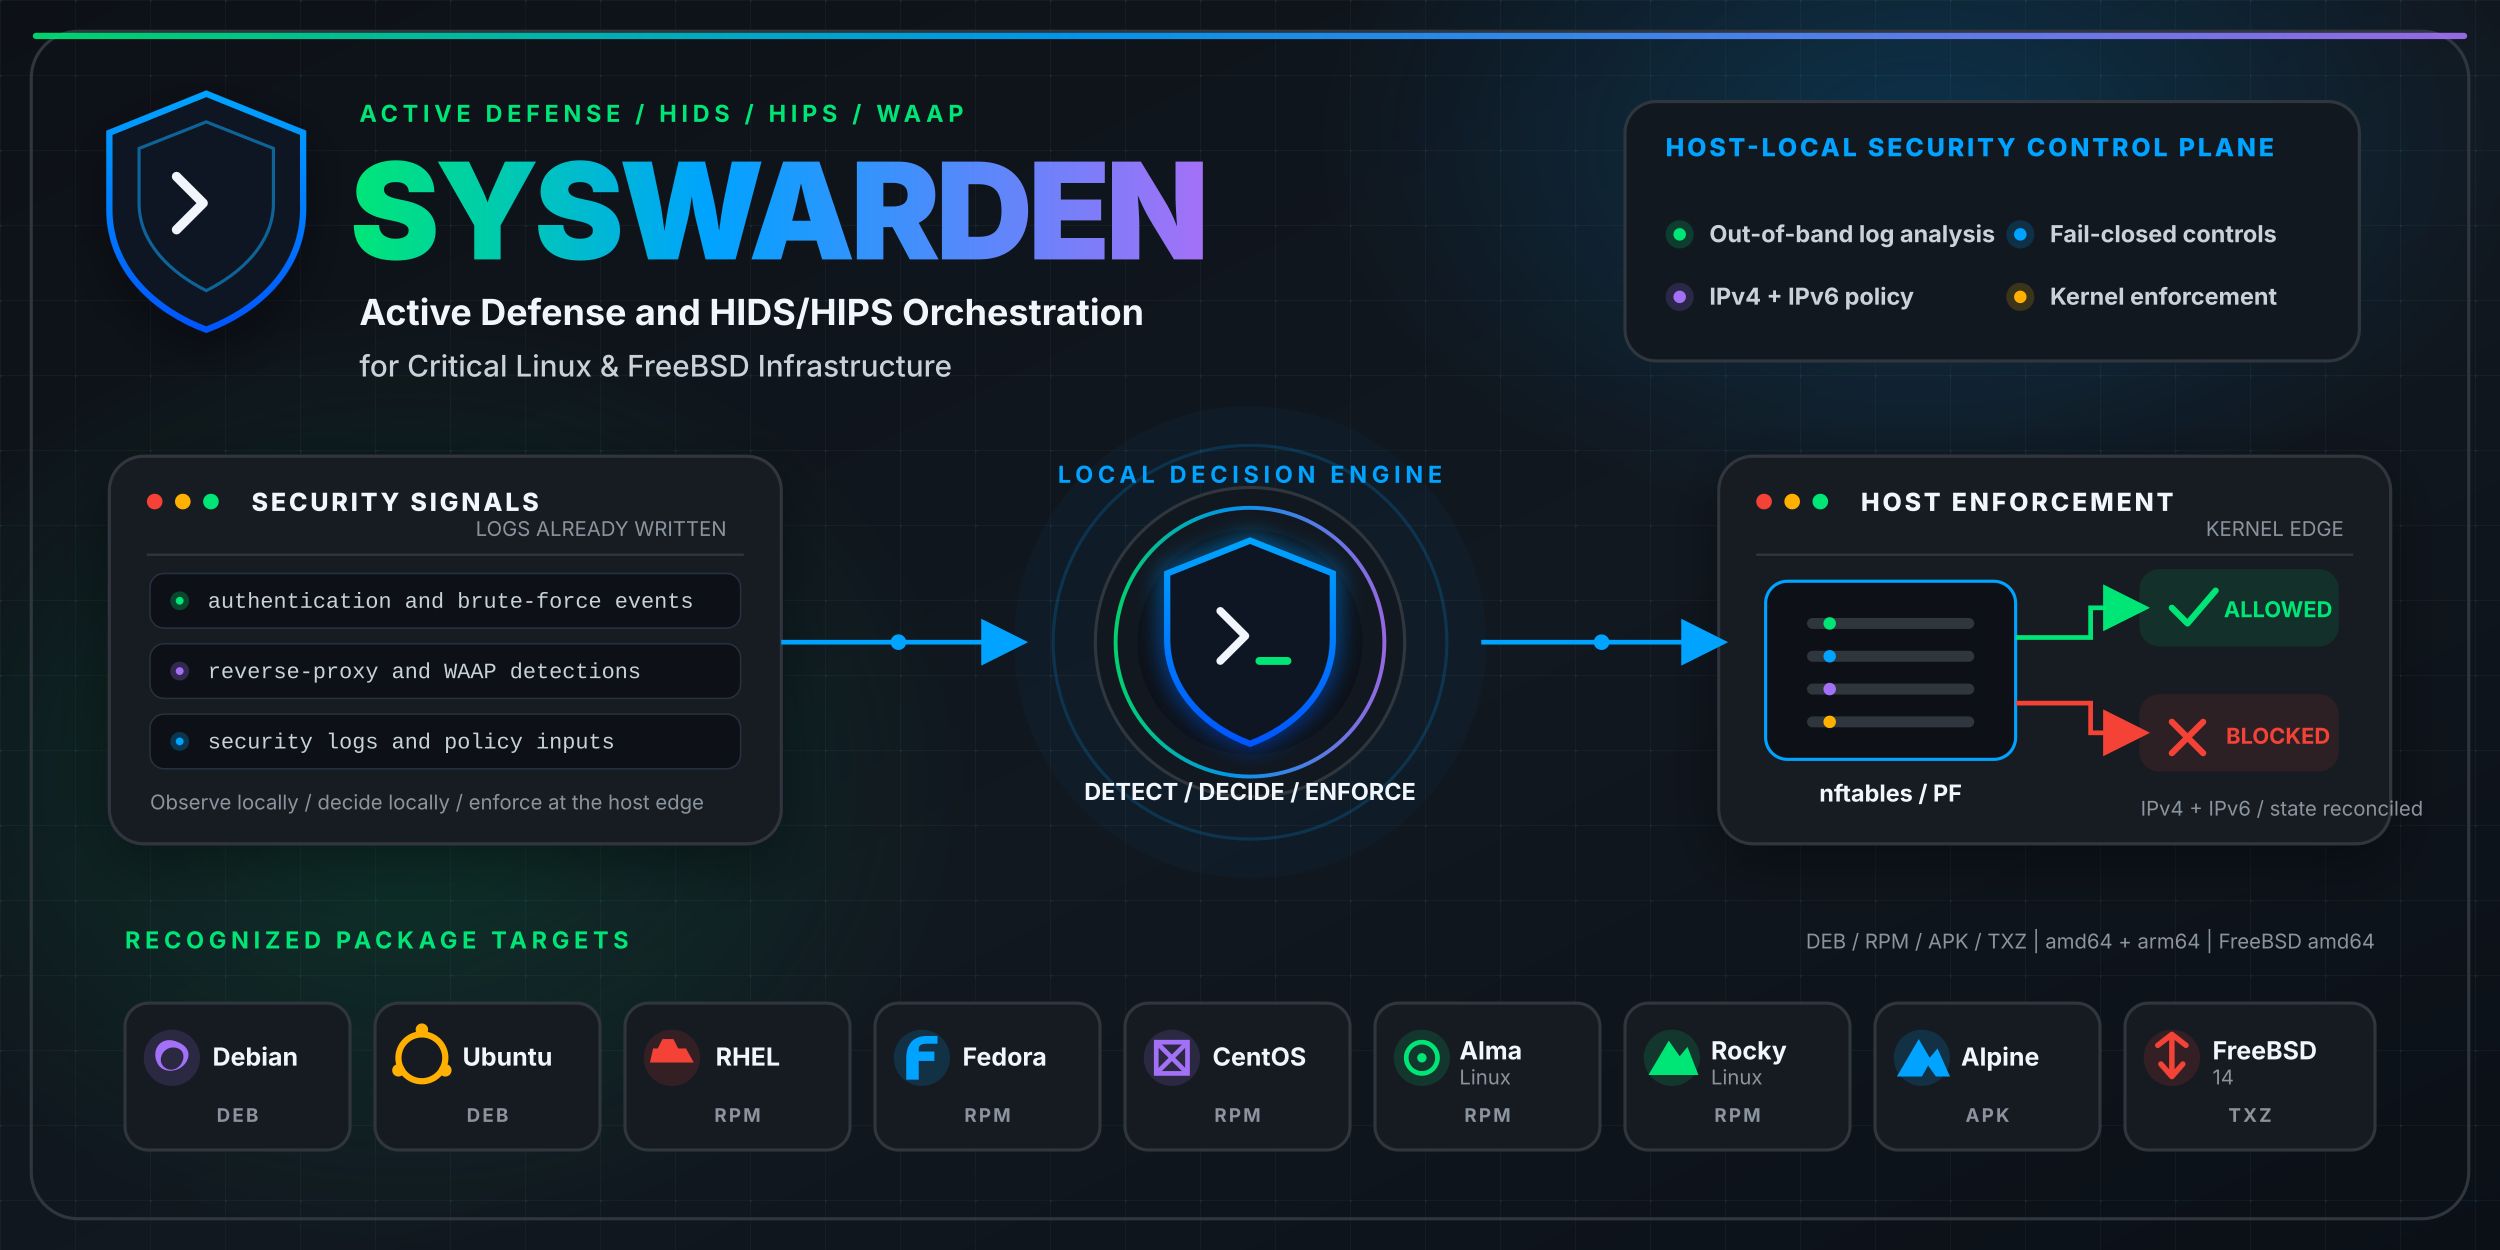
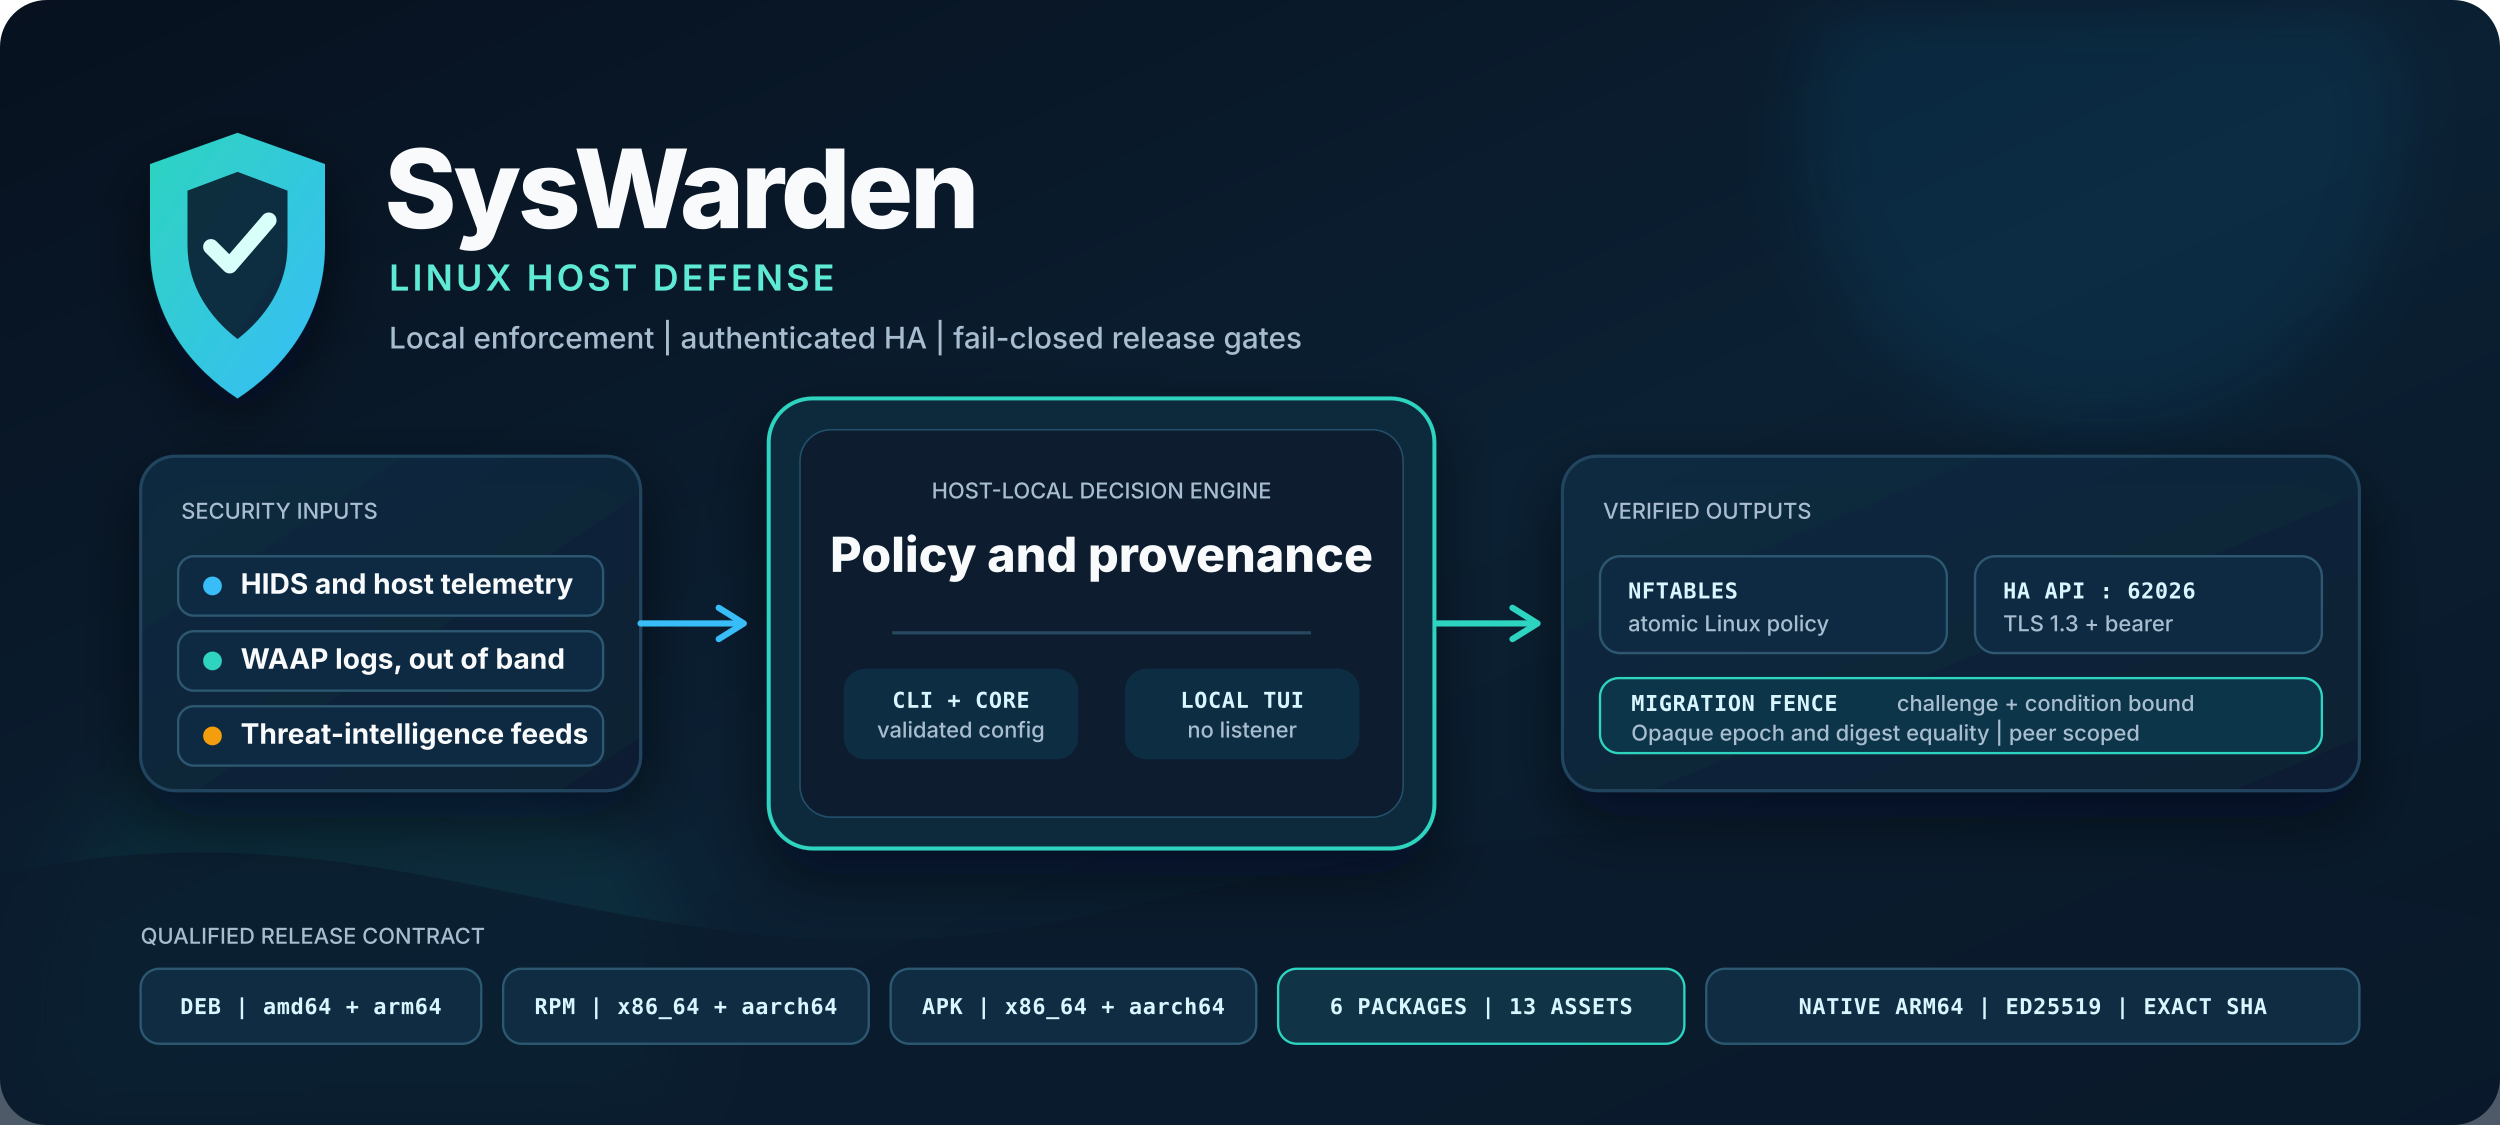
- <svg xmlns="http://www.w3.org/2000/svg" width="1600" height="800" viewBox="0 0 1600 800" role="img" aria-labelledby="title description">
+ <svg xmlns="http://www.w3.org/2000/svg" width="1600" height="720" viewBox="0 0 1600 720" role="img" aria-labelledby="title description">
  <defs>
    <linearGradient id="background" x1="0" y1="0" x2="1" y2="1">
-       <stop offset="0" stop-color="#0D1117" />
-       <stop offset="0.55" stop-color="#111820" />
-       <stop offset="1" stop-color="#0B1017" />
+       <stop offset="0" stop-color="#07111f" />
+       <stop offset="0.52" stop-color="#0b2033" />
+       <stop offset="1" stop-color="#081727" />
    </linearGradient>
-     <linearGradient id="brand-gradient" x1="0" y1="0" x2="1" y2="0">
-       <stop offset="0" stop-color="#00E676" />
-       <stop offset="0.42" stop-color="#00A3FF" />
-       <stop offset="1" stop-color="#A371F7" />
+     <linearGradient id="shield" x1="0" y1="0" x2="1" y2="1">
+       <stop offset="0" stop-color="#2dd4bf" />
+       <stop offset="1" stop-color="#38bdf8" />
    </linearGradient>
-     <linearGradient id="shield-gradient" x1="0" y1="0" x2="0" y2="1">
-       <stop offset="0" stop-color="#00A3FF" />
-       <stop offset="1" stop-color="#0055FF" />
+     <linearGradient id="panel" x1="0" y1="0" x2="1" y2="1">
+       <stop offset="0" stop-color="#112c42" stop-opacity="0.98" />
+       <stop offset="1" stop-color="#0c1e31" stop-opacity="0.98" />
    </linearGradient>
-     <linearGradient id="panel-line" x1="0" y1="0" x2="1" y2="0">
-       <stop offset="0" stop-color="#00E676" stop-opacity="0" />
-       <stop offset="0.5" stop-color="#00A3FF" stop-opacity="0.85" />
-       <stop offset="1" stop-color="#A371F7" stop-opacity="0" />
-     </linearGradient>
-     <radialGradient id="blue-aura">
-       <stop offset="0" stop-color="#00A3FF" stop-opacity="0.2" />
-       <stop offset="1" stop-color="#00A3FF" stop-opacity="0" />
-     </radialGradient>
-     <radialGradient id="green-aura">
-       <stop offset="0" stop-color="#00E676" stop-opacity="0.14" />
-       <stop offset="1" stop-color="#00E676" stop-opacity="0" />
-     </radialGradient>
-     <pattern id="grid" width="48" height="48" patternUnits="userSpaceOnUse">
-       <path d="M48 0H0V48" fill="none" stroke="#8B949E" stroke-width="1" opacity="0.075" />
-       <circle cx="0" cy="0" r="1.5" fill="#00A3FF" opacity="0.12" />
-     </pattern>
-     <filter id="shadow" x="-20%" y="-20%" width="140%" height="140%">
-       <feDropShadow dx="0" dy="12" stdDeviation="18" flood-color="#000000" flood-opacity="0.38" />
+     <filter id="shadow" x="-30%" y="-30%" width="160%" height="160%">
+       <feDropShadow dx="0" dy="16" stdDeviation="20" flood-color="#020617" flood-opacity="0.55" />
    </filter>
-     <filter id="blue-glow" x="-60%" y="-60%" width="220%" height="220%">
-       <feGaussianBlur stdDeviation="8" result="blur" />
-       <feMerge>
-         <feMergeNode in="blur" />
-         <feMergeNode in="SourceGraphic" />
-       </feMerge>
+     <filter id="glow" x="-80%" y="-80%" width="260%" height="260%">
+       <feGaussianBlur stdDeviation="22" />
    </filter>
-     <filter id="soft-glow" x="-40%" y="-40%" width="180%" height="180%">
-       <feGaussianBlur stdDeviation="18" />
-     </filter>
-     <marker id="arrow-cyan" markerWidth="10" markerHeight="10" refX="8" refY="5" orient="auto" markerUnits="strokeWidth">
-       <path d="M0 0L10 5L0 10Z" fill="#00A3FF" />
-     </marker>
-     <marker id="arrow-green" markerWidth="10" markerHeight="10" refX="8" refY="5" orient="auto" markerUnits="strokeWidth">
-       <path d="M0 0L10 5L0 10Z" fill="#00E676" />
-     </marker>
-     <marker id="arrow-red" markerWidth="10" markerHeight="10" refX="8" refY="5" orient="auto" markerUnits="strokeWidth">
-       <path d="M0 0L10 5L0 10Z" fill="#F44336" />
-     </marker>
    <style>
-       .sans { font-family: Inter, "Segoe UI", Arial, sans-serif; }
-       .mono { font-family: "SFMono-Regular", Consolas, "Liberation Mono", monospace; }
-       .panel { fill: #161B22; stroke: #30363D; stroke-width: 2; }
-       .muted { fill: #8B949E; }
-       .body { fill: #C9D1D9; }
-       .white { fill: #F0F6FC; }
-       .eyebrow { font-size: 15px; font-weight: 700; letter-spacing: 3px; }
-       .panel-title { font-size: 16px; font-weight: 800; letter-spacing: 1.8px; }
-       .small { font-size: 13px; }
-       .os-name { font-size: 16px; font-weight: 750; }
-       .package { font-size: 12px; font-weight: 700; letter-spacing: 1.4px; }
+       .label { font: 700 18px Inter,Segoe UI,Arial,sans-serif; fill: #f8fafc; }
+       .small { font: 500 14px Inter,Segoe UI,Arial,sans-serif; fill: #a8bed0; }
+       .mono { font: 700 14px ui-monospace,SFMono-Regular,Consolas,monospace; fill: #d8f6ff; letter-spacing: .4px; }
+       .chip { fill: #102c42; stroke: #2d5872; stroke-width: 1.5; }
    </style>
  </defs>
-   <rect width="1600" height="800" fill="url(#background)" />
-   <rect width="1600" height="800" fill="url(#grid)" />
-   <ellipse cx="1230" cy="90" rx="390" ry="250" fill="url(#blue-aura)" />
-   <ellipse cx="260" cy="500" rx="360" ry="300" fill="url(#green-aura)" />
-   <rect x="20" y="20" width="1560" height="760" rx="30" fill="none" stroke="#30363D" stroke-width="2" />
-   <rect x="21" y="21" width="1558" height="4" rx="2" fill="url(#brand-gradient)" opacity="0.9" />
-   <g transform="translate(70 60)" filter="url(#shadow)">
-     <path d="M62 0L124 25V74C124 113 94 139 62 151C30 139 0 113 0 74V25Z" fill="#111820" stroke="url(#shield-gradient)" stroke-width="4" />
-     <path d="M62 18L105 35V70C105 96 84 115 62 126C40 115 19 96 19 70V35Z" fill="none" stroke="#00A3FF" stroke-width="2" opacity="0.55" />
-     <path d="M43 53L60 70L43 87" fill="none" stroke="#F0F6FC" stroke-width="6" stroke-linecap="round" stroke-linejoin="round" />
-     <path d="M69 87H88" fill="none" stroke="#00E676" stroke-width="6" stroke-linecap="round" filter="url(#blue-glow)" />
+   <rect width="1600" height="720" rx="30" fill="url(#background)" />
+   <circle cx="1345" cy="82" r="190" fill="#0ea5e9" opacity="0.09" filter="url(#glow)" />
+   <circle cx="230" cy="650" r="210" fill="#14b8a6" opacity="0.08" filter="url(#glow)" />
+   <path d="M0 560 C260 500 420 650 700 585 S1190 500 1600 590 V720 H0 Z" fill="#0a1b2c" opacity="0.72" />
+   <g transform="translate(90 78)">
+     <g transform="translate(0 7)" filter="url(#shadow)">
+       <path d="M62 0 L118 20 V72 C118 119 91 151 62 170 C33 151 6 119 6 72 V20 Z" fill="url(#shield)" />
+       <path d="M62 25 L94 37 V72 C94 98 80 118 62 132 C44 118 30 98 30 72 V37 Z" fill="#082032" opacity="0.92" />
+       <path d="M45 73 L57 85 L82 56" fill="none" stroke="#d9fffb" stroke-width="10" stroke-linecap="round" stroke-linejoin="round" />
+     </g>
+     <text x="156" y="68" font-family="Inter,Segoe UI,Arial,sans-serif" font-size="70" font-weight="800" fill="#f8fafc" letter-spacing="-2">SysWarden</text>
+     <text x="159" y="108" font-family="Inter,Segoe UI,Arial,sans-serif" font-size="23" font-weight="600" fill="#5eead4" letter-spacing="2">LINUX HOST DEFENSE</text>
+     <text x="159" y="145" font-family="Inter,Segoe UI,Arial,sans-serif" font-size="19" font-weight="500" fill="#a8bed0">Local enforcement | authenticated HA | fail-closed release gates</text>
  </g>
-   <g class="sans">
-     <text x="230" y="78" class="eyebrow" fill="#00E676">ACTIVE DEFENSE / HIDS / HIPS / WAAP</text>
-     <text x="224" y="166" font-size="86" font-weight="850" letter-spacing="-3" fill="url(#brand-gradient)">SYSWARDEN</text>
-     <text x="230" y="208" font-size="23" font-weight="650" class="white">Active Defense and HIDS/HIPS Orchestration</text>
-     <text x="230" y="241" font-size="19" font-weight="500" class="body">for Critical Linux &amp; FreeBSD Infrastructure</text>
-   </g>
-   <g class="sans" transform="translate(1040 65)">
-     <rect width="470" height="166" rx="20" fill="#111820" stroke="#30363D" stroke-width="2" />
-     <text x="26" y="35" class="panel-title" fill="#00A3FF">HOST-LOCAL SECURITY CONTROL PLANE</text>
-     <line x1="26" y1="52" x2="444" y2="52" stroke="url(#panel-line)" stroke-width="2" />
-     <g transform="translate(26 76)">
-       <circle cx="9" cy="9" r="9" fill="#00E676" opacity="0.18" />
-       <circle cx="9" cy="9" r="4" fill="#00E676" />
-       <text x="28" y="14" font-size="15" font-weight="650" class="body">Out-of-band log analysis</text>
+   <g transform="translate(90 292)" filter="url(#shadow)">
+     <rect width="320" height="214" rx="22" fill="url(#panel)" stroke="#22455e" stroke-width="2" />
+     <text x="26" y="40" class="small" fill="#5eead4">SECURITY INPUTS</text>
+     <g transform="translate(24 64)">
+       <rect width="272" height="38" rx="10" class="chip" />
+       <circle cx="22" cy="19" r="6" fill="#38bdf8" />
+       <text x="40" y="24" class="label" font-size="16">HIDS and host telemetry</text>
    </g>
-     <g transform="translate(244 76)">
-       <circle cx="9" cy="9" r="9" fill="#00A3FF" opacity="0.18" />
-       <circle cx="9" cy="9" r="4" fill="#00A3FF" />
-       <text x="28" y="14" font-size="15" font-weight="650" class="body">Fail-closed controls</text>
+     <g transform="translate(24 112)">
+       <rect width="272" height="38" rx="10" class="chip" />
+       <circle cx="22" cy="19" r="6" fill="#2dd4bf" />
+       <text x="40" y="24" class="label" font-size="16">WAAP logs, out of band</text>
    </g>
-     <g transform="translate(26 116)">
-       <circle cx="9" cy="9" r="9" fill="#A371F7" opacity="0.18" />
-       <circle cx="9" cy="9" r="4" fill="#A371F7" />
-       <text x="28" y="14" font-size="15" font-weight="650" class="body">IPv4 + IPv6 policy</text>
-     </g>
-     <g transform="translate(244 116)">
-       <circle cx="9" cy="9" r="9" fill="#FFB000" opacity="0.18" />
-       <circle cx="9" cy="9" r="4" fill="#FFB000" />
-       <text x="28" y="14" font-size="15" font-weight="650" class="body">Kernel enforcement</text>
+     <g transform="translate(24 160)">
+       <rect width="272" height="38" rx="10" class="chip" />
+       <circle cx="22" cy="19" r="6" fill="#f59e0b" />
+       <text x="40" y="24" class="label" font-size="16">Threat-intelligence feeds</text>
    </g>
  </g>
-   <g filter="url(#shadow)">
-     <rect x="70" y="292" width="430" height="248" rx="22" class="panel" />
-     <rect x="1100" y="292" width="430" height="248" rx="22" class="panel" />
+   <g transform="translate(492 255)" filter="url(#shadow)">
+     <rect width="426" height="288" rx="28" fill="#0d293e" stroke="#2dd4bf" stroke-width="2.5" />
+     <rect x="20" y="20" width="386" height="248" rx="20" fill="#091d2f" stroke="#24506a" />
+     <text x="213" y="64" text-anchor="middle" class="small" fill="#5eead4">HOST-LOCAL DECISION ENGINE</text>
+     <text x="213" y="111" text-anchor="middle" font-family="Inter,Segoe UI,Arial,sans-serif" font-size="31" font-weight="800" fill="#f8fafc">Policy and provenance</text>
+     <path d="M79 150 H347" stroke="#284a61" stroke-width="2" />
+     <g transform="translate(48 173)">
+       <rect width="150" height="58" rx="14" fill="#102e43" />
+       <text x="75" y="25" text-anchor="middle" class="mono">CLI + CORE</text>
+       <text x="75" y="44" text-anchor="middle" class="small">validated config</text>
+     </g>
+     <g transform="translate(228 173)">
+       <rect width="150" height="58" rx="14" fill="#102e43" />
+       <text x="75" y="25" text-anchor="middle" class="mono">LOCAL TUI</text>
+       <text x="75" y="44" text-anchor="middle" class="small">no listener</text>
+     </g>
  </g>
-   <g class="sans">
-     <circle cx="99" cy="321" r="5" fill="#F44336" />
-     <circle cx="117" cy="321" r="5" fill="#FFB000" />
-     <circle cx="135" cy="321" r="5" fill="#00E676" />
-     <text x="161" y="327" class="panel-title" fill="#F0F6FC">SECURITY SIGNALS</text>
-     <text x="465" y="343" class="small muted" text-anchor="end">LOGS ALREADY WRITTEN</text>
-     <line x1="94" y1="355" x2="476" y2="355" stroke="#30363D" stroke-width="1.5" />
-     <g transform="translate(96 367)">
-       <rect width="378" height="35" rx="9" fill="#0D1117" stroke="#253140" />
-       <circle cx="19" cy="17.5" r="6" fill="#00E676" opacity="0.25" />
-       <circle cx="19" cy="17.5" r="2.5" fill="#00E676" />
-       <text x="37" y="22" class="mono body" font-size="14">authentication and brute-force events</text>
+   <path d="M410 399 H472" stroke="#38bdf8" stroke-width="4" stroke-linecap="round" />
+   <path d="M460 389 L476 399 L460 409" fill="none" stroke="#38bdf8" stroke-width="4" stroke-linecap="round" stroke-linejoin="round" />
+   <g transform="translate(1000 292)" filter="url(#shadow)">
+     <rect width="510" height="214" rx="22" fill="url(#panel)" stroke="#22455e" stroke-width="2" />
+     <text x="26" y="40" class="small" fill="#5eead4">VERIFIED OUTPUTS</text>
+     <g transform="translate(24 64)">
+       <rect width="222" height="62" rx="13" class="chip" />
+       <text x="18" y="27" class="mono">NFTABLES</text>
+       <text x="18" y="48" class="small">atomic Linux policy</text>
    </g>
-     <g transform="translate(96 412)">
-       <rect width="378" height="35" rx="9" fill="#0D1117" stroke="#253140" />
-       <circle cx="19" cy="17.5" r="6" fill="#A371F7" opacity="0.25" />
-       <circle cx="19" cy="17.5" r="2.5" fill="#A371F7" />
-       <text x="37" y="22" class="mono body" font-size="14">reverse-proxy and WAAP detections</text>
+     <g transform="translate(264 64)">
+       <rect width="222" height="62" rx="13" class="chip" />
+       <text x="18" y="27" class="mono">HA API : 62026</text>
+       <text x="18" y="48" class="small">TLS 1.3 + bearer</text>
    </g>
-     <g transform="translate(96 457)">
-       <rect width="378" height="35" rx="9" fill="#0D1117" stroke="#253140" />
-       <circle cx="19" cy="17.5" r="6" fill="#00A3FF" opacity="0.25" />
-       <circle cx="19" cy="17.5" r="2.5" fill="#00A3FF" />
-       <text x="37" y="22" class="mono body" font-size="14">security logs and policy inputs</text>
+     <g transform="translate(24 142)">
+       <rect width="462" height="48" rx="12" fill="#0e3548" stroke="#2dd4bf" stroke-width="1.5" />
+       <text x="20" y="21" class="mono">MIGRATION FENCE</text>
+       <text x="190" y="21" class="small">challenge + condition bound</text>
+       <text x="20" y="40" class="small">Opaque epoch and digest equality | peer scoped</text>
    </g>
-     <text x="96" y="518" class="small muted">Observe locally / decide locally / enforce at the host edge</text>
  </g>
-   <g>
-     <circle cx="800" cy="411" r="151" fill="#00A3FF" opacity="0.04" />
-     <circle cx="800" cy="411" r="126" fill="none" stroke="#00A3FF" stroke-width="2" opacity="0.18" />
-     <circle cx="800" cy="411" r="99" fill="#111820" stroke="#30363D" stroke-width="2" />
-     <circle cx="800" cy="411" r="86" fill="none" stroke="url(#brand-gradient)" stroke-width="2.5" opacity="0.9" />
-     <circle cx="800" cy="411" r="72" fill="#0D1117" />
-     <path d="M800 346L853 367V409C853 443 827 466 800 476C773 466 747 443 747 409V367Z" fill="#111820" stroke="url(#shield-gradient)" stroke-width="4" filter="url(#blue-glow)" />
-     <path d="M781 391L797 407L781 423" fill="none" stroke="#F0F6FC" stroke-width="5" stroke-linecap="round" stroke-linejoin="round" />
-     <path d="M806 423H824" stroke="#00E676" stroke-width="5" stroke-linecap="round" />
-     <text x="800" y="309" class="sans eyebrow" fill="#00A3FF" text-anchor="middle">LOCAL DECISION ENGINE</text>
-     <text x="800" y="512" class="sans" font-size="15" font-weight="750" fill="#F0F6FC" text-anchor="middle">DETECT / DECIDE / ENFORCE</text>
-     <path d="M500 411H652" fill="none" stroke="#00A3FF" stroke-width="3" marker-end="url(#arrow-cyan)" />
-     <path d="M948 411H1100" fill="none" stroke="#00A3FF" stroke-width="3" marker-end="url(#arrow-cyan)" />
-     <circle cx="575" cy="411" r="5" fill="#00A3FF" />
-     <circle cx="1025" cy="411" r="5" fill="#00A3FF" />
-   </g>
-   <g class="sans">
-     <circle cx="1129" cy="321" r="5" fill="#F44336" />
-     <circle cx="1147" cy="321" r="5" fill="#FFB000" />
-     <circle cx="1165" cy="321" r="5" fill="#00E676" />
-     <text x="1191" y="327" class="panel-title" fill="#F0F6FC">HOST ENFORCEMENT</text>
-     <text x="1500" y="343" class="small muted" text-anchor="end">KERNEL EDGE</text>
-     <line x1="1124" y1="355" x2="1506" y2="355" stroke="#30363D" stroke-width="1.5" />
-     <rect x="1130" y="372" width="160" height="114" rx="14" fill="#0D1117" stroke="#00A3FF" stroke-width="2" />
-     <path d="M1160 399H1260M1160 420H1260M1160 441H1260M1160 462H1260" stroke="#30363D" stroke-width="7" stroke-linecap="round" />
-     <circle cx="1171" cy="399" r="4" fill="#00E676" />
-     <circle cx="1171" cy="420" r="4" fill="#00A3FF" />
-     <circle cx="1171" cy="441" r="4" fill="#A371F7" />
-     <circle cx="1171" cy="462" r="4" fill="#FFB000" />
-     <text x="1210" y="513" font-size="15" font-weight="750" class="white" text-anchor="middle">nftables / PF</text>
-     <path d="M1290 408H1338V389H1370" fill="none" stroke="#00E676" stroke-width="3" marker-end="url(#arrow-green)" />
-     <rect x="1370" y="365" width="126" height="48" rx="12" fill="#00E676" opacity="0.1" stroke="#00E676" stroke-width="1.5" />
-     <path d="M1390 389L1400 399L1418 378" fill="none" stroke="#00E676" stroke-width="4" stroke-linecap="round" stroke-linejoin="round" />
-     <text x="1458" y="395" font-size="14" font-weight="750" fill="#00E676" text-anchor="middle">ALLOWED</text>
-     <path d="M1290 450H1338V469H1370" fill="none" stroke="#F44336" stroke-width="3" marker-end="url(#arrow-red)" />
-     <rect x="1370" y="445" width="126" height="48" rx="12" fill="#F44336" opacity="0.1" stroke="#F44336" stroke-width="1.5" />
-     <path d="M1390 462L1410 482M1410 462L1390 482" stroke="#F44336" stroke-width="4" stroke-linecap="round" />
-     <text x="1458" y="476" font-size="14" font-weight="750" fill="#F44336" text-anchor="middle">BLOCKED</text>
-     <text x="1370" y="522" class="small muted">IPv4 + IPv6 / state reconciled</text>
-   </g>
-   <g class="sans">
-     <text x="80" y="607" class="eyebrow" fill="#00E676">RECOGNIZED PACKAGE TARGETS</text>
-     <text x="1520" y="607" class="small muted" text-anchor="end">DEB / RPM / APK / TXZ | amd64 + arm64 | FreeBSD amd64</text>
-     <line x1="80" y1="621" x2="1520" y2="621" stroke="url(#panel-line)" stroke-width="2" />
-     <g transform="translate(80 642)">
-       <rect width="144" height="94" rx="15" class="panel" />
-       <circle cx="30" cy="35" r="18" fill="#A371F7" opacity="0.15" />
-       <path d="M34 25C23 20 16 30 21 39C25 46 37 44 40 36C42 31 39 27 34 25ZM34 29C39 31 38 38 34 41C29 45 22 41 23 35C24 30 29 27 34 29Z" fill="#A371F7" />
-       <text x="56" y="40" class="os-name white">Debian</text>
-       <text x="72" y="76" class="package muted" text-anchor="middle">DEB</text>
+   <path d="M920 399 H980" stroke="#2dd4bf" stroke-width="4" stroke-linecap="round" />
+   <path d="M968 389 L984 399 L968 409" fill="none" stroke="#2dd4bf" stroke-width="4" stroke-linecap="round" stroke-linejoin="round" />
+   <g transform="translate(90 586)">
+     <text x="0" y="18" class="small" fill="#5eead4">QUALIFIED RELEASE CONTRACT</text>
+     <g transform="translate(0 34)">
+       <rect width="218" height="48" rx="12" class="chip" />
+       <text x="109" y="29" text-anchor="middle" class="mono">DEB | amd64 + arm64</text>
    </g>
-     <g transform="translate(240 642)">
-       <rect width="144" height="94" rx="15" class="panel" />
-       <circle cx="30" cy="35" r="15" fill="none" stroke="#FFB000" stroke-width="4" />
-       <circle cx="30" cy="17" r="4" fill="#FFB000" />
-       <circle cx="15" cy="43" r="4" fill="#FFB000" />
-       <circle cx="45" cy="43" r="4" fill="#FFB000" />
-       <text x="56" y="40" class="os-name white">Ubuntu</text>
-       <text x="72" y="76" class="package muted" text-anchor="middle">DEB</text>
+     <g transform="translate(232 34)">
+       <rect width="234" height="48" rx="12" class="chip" />
+       <text x="117" y="29" text-anchor="middle" class="mono">RPM | x86_64 + aarch64</text>
    </g>
-     <g transform="translate(400 642)">
-       <rect width="144" height="94" rx="15" class="panel" />
-       <circle cx="30" cy="35" r="18" fill="#F44336" opacity="0.14" />
-       <path d="M16 38H44L39 29H34L31 23H24L21 29H18Z" fill="#F44336" />
-       <text x="58" y="40" class="os-name white">RHEL</text>
-       <text x="72" y="76" class="package muted" text-anchor="middle">RPM</text>
+     <g transform="translate(480 34)">
+       <rect width="234" height="48" rx="12" class="chip" />
+       <text x="117" y="29" text-anchor="middle" class="mono">APK | x86_64 + aarch64</text>
    </g>
-     <g transform="translate(560 642)">
-       <rect width="144" height="94" rx="15" class="panel" />
-       <circle cx="30" cy="35" r="18" fill="#00A3FF" opacity="0.16" />
-       <path d="M33 21C24 21 20 27 20 35V49H28V37H38V31H28V29C28 27 30 26 33 26H40V21Z" fill="#00A3FF" />
-       <text x="56" y="40" class="os-name white">Fedora</text>
-       <text x="72" y="76" class="package muted" text-anchor="middle">RPM</text>
+     <g transform="translate(728 34)">
+       <rect width="260" height="48" rx="12" fill="#103446" stroke="#2dd4bf" stroke-width="1.5" />
+       <text x="130" y="29" text-anchor="middle" class="mono">6 PACKAGES | 13 ASSETS</text>
    </g>
-     <g transform="translate(720 642)">
-       <rect width="144" height="94" rx="15" class="panel" />
-       <circle cx="30" cy="35" r="18" fill="#A371F7" opacity="0.15" />
-       <path d="M20 25H40V45H20Z" fill="none" stroke="#A371F7" stroke-width="3" />
-       <path d="M20 25L40 45M40 25L20 45" stroke="#A371F7" stroke-width="3" />
-       <text x="56" y="40" class="os-name white">CentOS</text>
-       <text x="72" y="76" class="package muted" text-anchor="middle">RPM</text>
-     </g>
-     <g transform="translate(880 642)">
-       <rect width="144" height="94" rx="15" class="panel" />
-       <circle cx="30" cy="35" r="18" fill="#00E676" opacity="0.14" />
-       <circle cx="30" cy="35" r="10" fill="none" stroke="#00E676" stroke-width="3" />
-       <circle cx="30" cy="35" r="3" fill="#00E676" />
-       <text x="54" y="36" class="os-name white" font-size="15">Alma</text>
-       <text x="54" y="52" class="small muted">Linux</text>
-       <text x="72" y="76" class="package muted" text-anchor="middle">RPM</text>
-     </g>
-     <g transform="translate(1040 642)">
-       <rect width="144" height="94" rx="15" class="panel" />
-       <circle cx="30" cy="35" r="18" fill="#00E676" opacity="0.14" />
-       <path d="M15 46L28 24L35 34L40 28L47 46Z" fill="#00E676" />
-       <text x="55" y="36" class="os-name white" font-size="15">Rocky</text>
-       <text x="55" y="52" class="small muted">Linux</text>
-       <text x="72" y="76" class="package muted" text-anchor="middle">RPM</text>
-     </g>
-     <g transform="translate(1200 642)">
-       <rect width="144" height="94" rx="15" class="panel" />
-       <circle cx="30" cy="35" r="18" fill="#00A3FF" opacity="0.16" />
-       <path d="M14 47L28 23L35 35L40 29L48 47H39L34 40L30 47Z" fill="#00A3FF" />
-       <text x="55" y="40" class="os-name white">Alpine</text>
-       <text x="72" y="76" class="package muted" text-anchor="middle">APK</text>
-     </g>
-     <g transform="translate(1360 642)">
-       <rect width="160" height="94" rx="15" class="panel" />
-       <circle cx="30" cy="35" r="18" fill="#F44336" opacity="0.14" />
-       <path d="M30 20V47M21 27L30 20L39 27M23 39L30 47L37 39" fill="none" stroke="#F44336" stroke-width="3.5" stroke-linecap="round" stroke-linejoin="round" />
-       <text x="56" y="36" class="os-name white">FreeBSD</text>
-       <text x="56" y="52" class="small muted">14</text>
-       <text x="80" y="76" class="package muted" text-anchor="middle">TXZ</text>
+     <g transform="translate(1002 34)">
+       <rect width="418" height="48" rx="12" class="chip" />
+       <text x="209" y="29" text-anchor="middle" class="mono">NATIVE ARM64 | ED25519 | EXACT SHA</text>
    </g>
  </g>
</svg>
